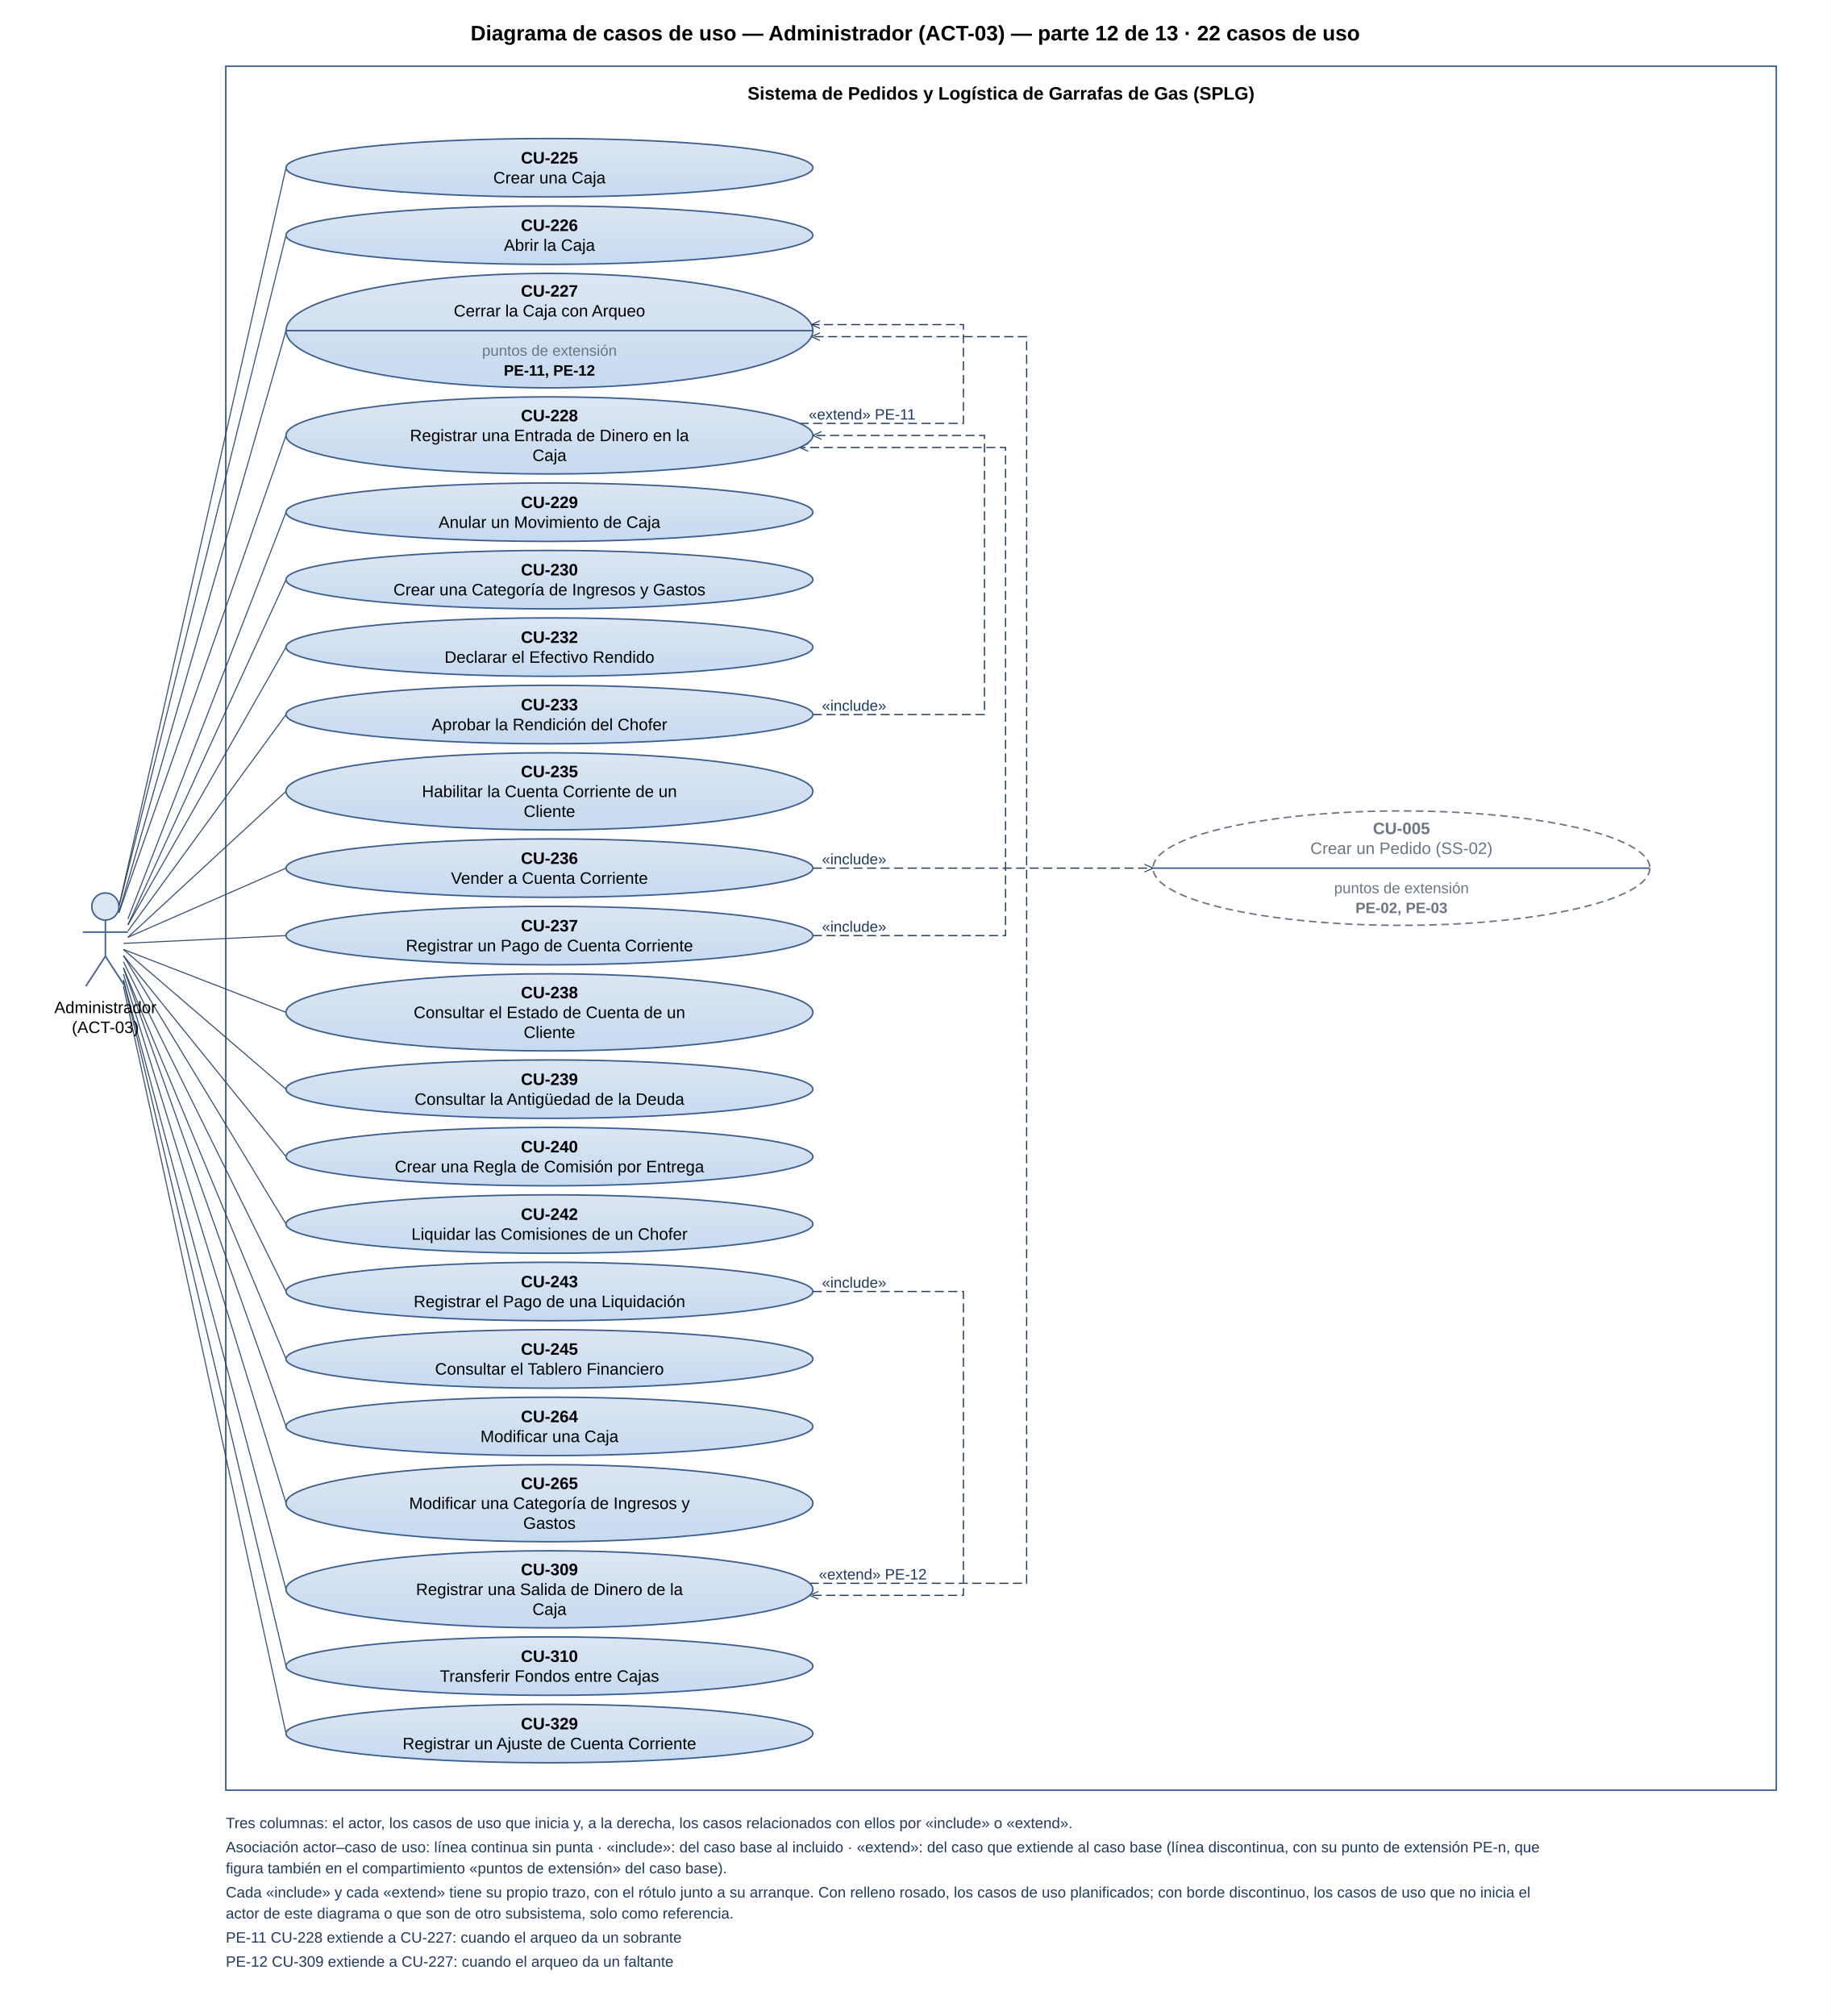
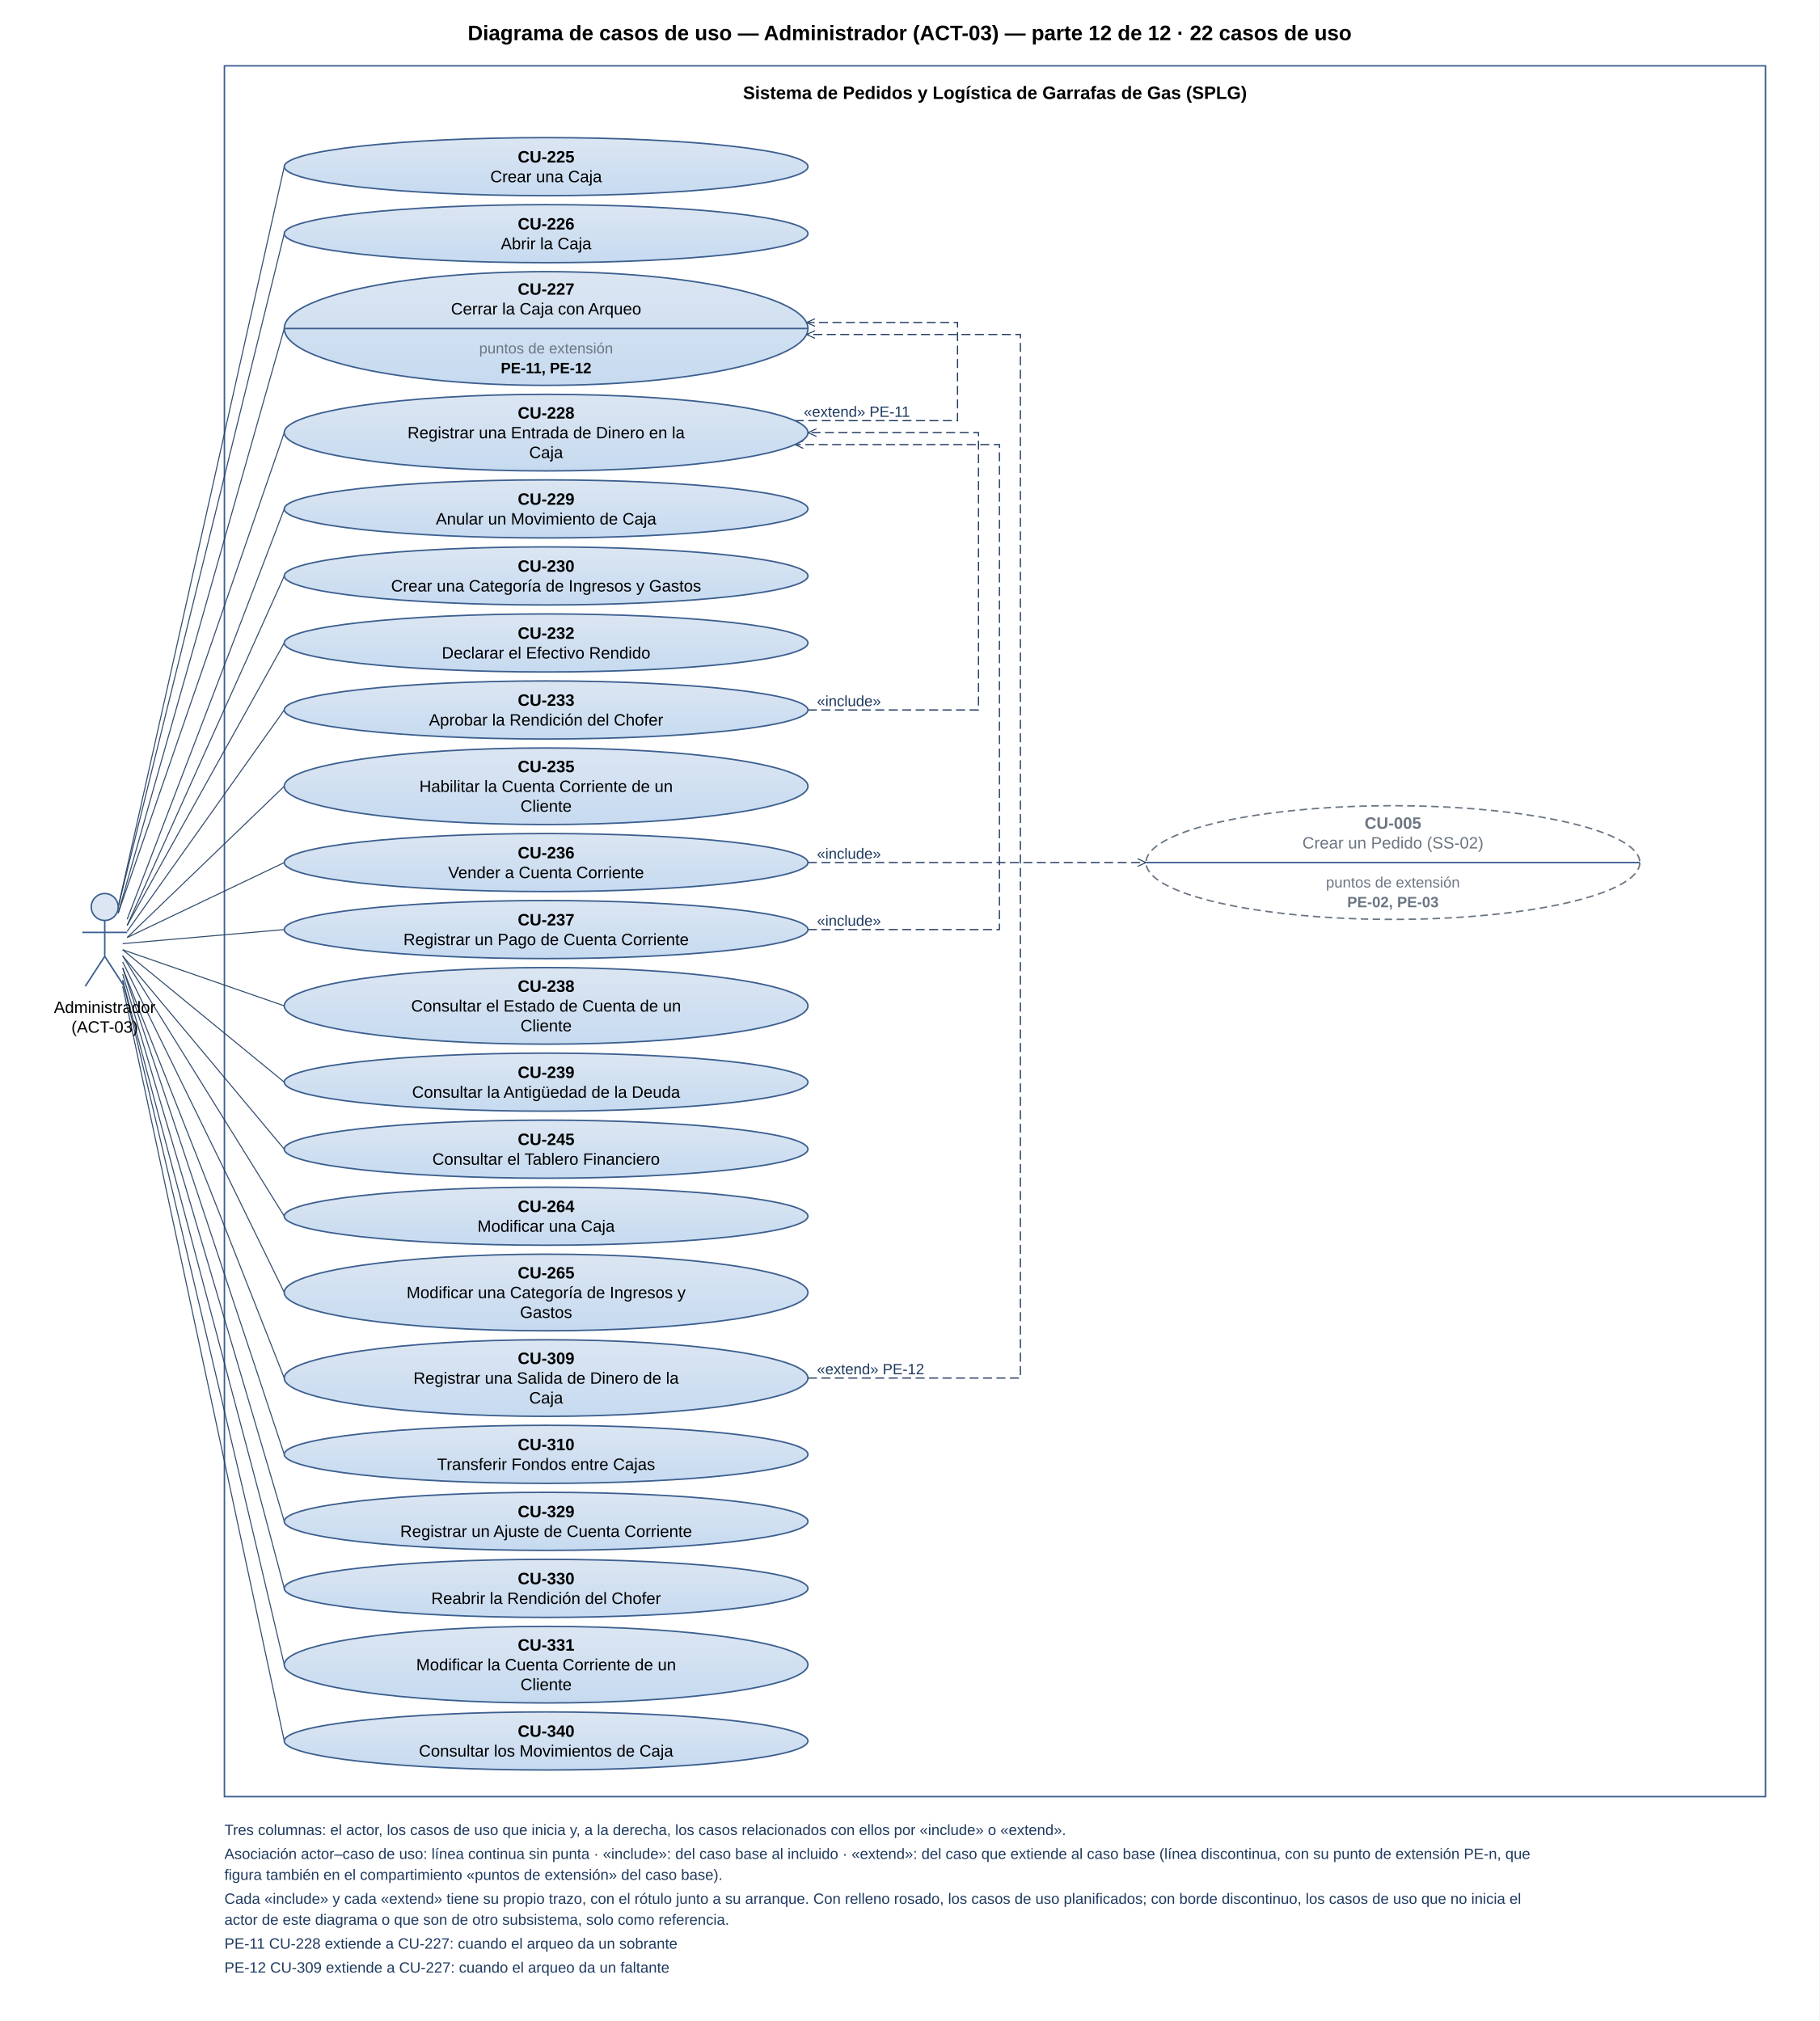
- <svg xmlns="http://www.w3.org/2000/svg" width="1216" height="1339" viewBox="0 0 1216 1339" font-family="Arial, Helvetica, sans-serif">
+ <svg xmlns="http://www.w3.org/2000/svg" width="1216" height="1351" viewBox="0 0 1216 1351" font-family="Arial, Helvetica, sans-serif">
  <defs>
    <marker id="abre" viewBox="0 0 10 10" refX="9" refY="5" markerWidth="8" markerHeight="8" orient="auto">
      <path d="M0 1 L9 5 L0 9" fill="none" stroke="#1F3A5F" stroke-width="1" />
    </marker>
    <marker id="hueco" viewBox="0 0 12 12" refX="11" refY="6" markerWidth="11" markerHeight="11" orient="auto">
      <path d="M1 1 L11 6 L1 11 Z" fill="#FFFFFF" stroke="#1F3A5F" stroke-width="1" />
    </marker>
    <linearGradient id="vp" x1="0" y1="0" x2="0" y2="1">
      <stop offset="0" stop-color="#DCE6F2" />
      <stop offset="1" stop-color="#C6DAF0" />
    </linearGradient>
  </defs>
  <rect width="100%" height="100%" fill="#FFFFFF" />
-   <text x="608.0" y="22.0" font-size="14" text-anchor="middle" dominant-baseline="central" fill="#000000" font-weight="bold">Diagrama de casos de uso — Administrador (ACT-03) — parte 12 de 13 · 22 casos de uso</text>
-   <rect class="limite" data-x="150" data-y="44" data-w="1030" data-h="1145" x="150" y="44" width="1030" height="1145" fill="#FFFFFF" stroke="#3C5F8F" stroke-width="1.0" />
+   <text x="608.0" y="22.0" font-size="14" text-anchor="middle" dominant-baseline="central" fill="#000000" font-weight="bold">Diagrama de casos de uso — Administrador (ACT-03) — parte 12 de 12 · 22 casos de uso</text>
+   <rect class="limite" data-x="150" data-y="44" data-w="1030" data-h="1157" x="150" y="44" width="1030" height="1157" fill="#FFFFFF" stroke="#3C5F8F" stroke-width="1.0" />
  <text x="665.0" y="62.0" font-size="12" text-anchor="middle" dominant-baseline="central" fill="#000000" font-weight="bold">Sistema de Pedidos y Logística de Garrafas de Gas (SPLG)</text>
-   <path class="asoc" data-act="03" data-cu="CU-225" data-rol="principal" d="M79.0 602.1 L190.0 111.4" fill="none" stroke="#1F3A5F" stroke-width="0.7" opacity="0.9" />
-   <path class="asoc" data-act="03" data-cu="CU-226" data-rol="principal" d="M79.0 602.1 L190.0 156.2" fill="none" stroke="#1F3A5F" stroke-width="0.7" opacity="0.9" />
-   <path class="asoc" data-act="03" data-cu="CU-227" data-rol="principal" d="M79.0 606.2 L190.0 219.6" fill="none" stroke="#1F3A5F" stroke-width="0.7" opacity="0.9" />
-   <path class="asoc" data-act="03" data-cu="CU-228" data-rol="principal" d="M79.0 606.2 L190.0 289.2" fill="none" stroke="#1F3A5F" stroke-width="0.7" opacity="0.9" />
-   <path class="asoc" data-act="03" data-cu="CU-229" data-rol="principal" d="M85.0 610.3 L190.0 340.2" fill="none" stroke="#1F3A5F" stroke-width="0.7" opacity="0.9" />
-   <path class="asoc" data-act="03" data-cu="CU-230" data-rol="principal" d="M85.0 614.3 L190.0 385.0" fill="none" stroke="#1F3A5F" stroke-width="0.7" opacity="0.9" />
-   <path class="asoc" data-act="03" data-cu="CU-232" data-rol="principal" d="M85.0 614.3 L190.0 429.8" fill="none" stroke="#1F3A5F" stroke-width="0.7" opacity="0.9" />
-   <path class="asoc" data-act="03" data-cu="CU-233" data-rol="principal" d="M85.0 618.4 L190.0 474.6" fill="none" stroke="#1F3A5F" stroke-width="0.7" opacity="0.9" />
-   <path class="asoc" data-act="03" data-cu="CU-235" data-rol="principal" d="M85.0 622.5 L190.0 525.6" fill="none" stroke="#1F3A5F" stroke-width="0.7" opacity="0.9" />
-   <path class="asoc" data-act="03" data-cu="CU-236" data-rol="principal" d="M85.0 622.5 L190.0 576.6" fill="none" stroke="#1F3A5F" stroke-width="0.7" opacity="0.9" />
-   <path class="asoc" data-act="03" data-cu="CU-237" data-rol="principal" d="M82.0 626.6 L190.0 621.4" fill="none" stroke="#1F3A5F" stroke-width="0.7" opacity="0.9" />
-   <path class="asoc" data-act="03" data-cu="CU-238" data-rol="principal" d="M82.0 630.6 L190.0 672.4" fill="none" stroke="#1F3A5F" stroke-width="0.7" opacity="0.9" />
-   <path class="asoc" data-act="03" data-cu="CU-239" data-rol="principal" d="M82.0 630.6 L190.0 723.4" fill="none" stroke="#1F3A5F" stroke-width="0.7" opacity="0.9" />
-   <path class="asoc" data-act="03" data-cu="CU-240" data-rol="principal" d="M82.0 634.7 L190.0 768.2" fill="none" stroke="#1F3A5F" stroke-width="0.7" opacity="0.9" />
-   <path class="asoc" data-act="03" data-cu="CU-242" data-rol="principal" d="M82.0 634.7 L190.0 813.0" fill="none" stroke="#1F3A5F" stroke-width="0.7" opacity="0.9" />
-   <path class="asoc" data-act="03" data-cu="CU-243" data-rol="principal" d="M82.0 638.8 L190.0 857.8" fill="none" stroke="#1F3A5F" stroke-width="0.7" opacity="0.9" />
-   <path class="asoc" data-act="03" data-cu="CU-245" data-rol="principal" d="M82.0 642.9 L190.0 902.6" fill="none" stroke="#1F3A5F" stroke-width="0.7" opacity="0.9" />
-   <path class="asoc" data-act="03" data-cu="CU-264" data-rol="principal" d="M82.0 642.9 L190.0 947.4" fill="none" stroke="#1F3A5F" stroke-width="0.7" opacity="0.9" />
-   <path class="asoc" data-act="03" data-cu="CU-265" data-rol="principal" d="M82.0 647.0 L190.0 998.4" fill="none" stroke="#1F3A5F" stroke-width="0.7" opacity="0.9" />
-   <path class="asoc" data-act="03" data-cu="CU-309" data-rol="principal" d="M82.0 651.0 L190.0 1055.6" fill="none" stroke="#1F3A5F" stroke-width="0.7" opacity="0.9" />
-   <path class="asoc" data-act="03" data-cu="CU-310" data-rol="principal" d="M82.0 651.0 L190.0 1106.6" fill="none" stroke="#1F3A5F" stroke-width="0.7" opacity="0.9" />
-   <path class="asoc" data-act="03" data-cu="CU-329" data-rol="principal" d="M82.0 655.1 L190.0 1151.4" fill="none" stroke="#1F3A5F" stroke-width="0.7" opacity="0.9" />
+   <path class="asoc" data-act="03" data-cu="CU-225" data-rol="principal" d="M79.0 606.3 L190.0 111.4" fill="none" stroke="#1F3A5F" stroke-width="0.7" opacity="0.9" />
+   <path class="asoc" data-act="03" data-cu="CU-226" data-rol="principal" d="M79.0 606.3 L190.0 156.2" fill="none" stroke="#1F3A5F" stroke-width="0.7" opacity="0.9" />
+   <path class="asoc" data-act="03" data-cu="CU-227" data-rol="principal" d="M79.0 610.4 L190.0 219.6" fill="none" stroke="#1F3A5F" stroke-width="0.7" opacity="0.9" />
+   <path class="asoc" data-act="03" data-cu="CU-228" data-rol="principal" d="M79.0 610.4 L190.0 289.2" fill="none" stroke="#1F3A5F" stroke-width="0.7" opacity="0.9" />
+   <path class="asoc" data-act="03" data-cu="CU-229" data-rol="principal" d="M85.0 614.5 L190.0 340.2" fill="none" stroke="#1F3A5F" stroke-width="0.7" opacity="0.9" />
+   <path class="asoc" data-act="03" data-cu="CU-230" data-rol="principal" d="M85.0 618.6 L190.0 385.0" fill="none" stroke="#1F3A5F" stroke-width="0.7" opacity="0.9" />
+   <path class="asoc" data-act="03" data-cu="CU-232" data-rol="principal" d="M85.0 618.6 L190.0 429.8" fill="none" stroke="#1F3A5F" stroke-width="0.7" opacity="0.9" />
+   <path class="asoc" data-act="03" data-cu="CU-233" data-rol="principal" d="M85.0 622.6 L190.0 474.6" fill="none" stroke="#1F3A5F" stroke-width="0.7" opacity="0.9" />
+   <path class="asoc" data-act="03" data-cu="CU-235" data-rol="principal" d="M85.0 626.7 L190.0 525.6" fill="none" stroke="#1F3A5F" stroke-width="0.7" opacity="0.9" />
+   <path class="asoc" data-act="03" data-cu="CU-236" data-rol="principal" d="M85.0 626.7 L190.0 576.6" fill="none" stroke="#1F3A5F" stroke-width="0.7" opacity="0.9" />
+   <path class="asoc" data-act="03" data-cu="CU-237" data-rol="principal" d="M82.0 630.8 L190.0 621.4" fill="none" stroke="#1F3A5F" stroke-width="0.7" opacity="0.9" />
+   <path class="asoc" data-act="03" data-cu="CU-238" data-rol="principal" d="M82.0 634.9 L190.0 672.4" fill="none" stroke="#1F3A5F" stroke-width="0.7" opacity="0.9" />
+   <path class="asoc" data-act="03" data-cu="CU-239" data-rol="principal" d="M82.0 634.9 L190.0 723.4" fill="none" stroke="#1F3A5F" stroke-width="0.7" opacity="0.9" />
+   <path class="asoc" data-act="03" data-cu="CU-245" data-rol="principal" d="M82.0 639.0 L190.0 768.2" fill="none" stroke="#1F3A5F" stroke-width="0.7" opacity="0.9" />
+   <path class="asoc" data-act="03" data-cu="CU-264" data-rol="principal" d="M82.0 639.0 L190.0 813.0" fill="none" stroke="#1F3A5F" stroke-width="0.7" opacity="0.9" />
+   <path class="asoc" data-act="03" data-cu="CU-265" data-rol="principal" d="M82.0 643.0 L190.0 864.0" fill="none" stroke="#1F3A5F" stroke-width="0.7" opacity="0.9" />
+   <path class="asoc" data-act="03" data-cu="CU-309" data-rol="principal" d="M82.0 647.1 L190.0 921.2" fill="none" stroke="#1F3A5F" stroke-width="0.7" opacity="0.9" />
+   <path class="asoc" data-act="03" data-cu="CU-310" data-rol="principal" d="M82.0 647.1 L190.0 972.2" fill="none" stroke="#1F3A5F" stroke-width="0.7" opacity="0.9" />
+   <path class="asoc" data-act="03" data-cu="CU-329" data-rol="principal" d="M82.0 651.2 L190.0 1017.0" fill="none" stroke="#1F3A5F" stroke-width="0.7" opacity="0.9" />
+   <path class="asoc" data-act="03" data-cu="CU-330" data-rol="principal" d="M82.0 655.3 L190.0 1061.8" fill="none" stroke="#1F3A5F" stroke-width="0.7" opacity="0.9" />
+   <path class="asoc" data-act="03" data-cu="CU-331" data-rol="principal" d="M82.0 655.3 L190.0 1112.8" fill="none" stroke="#1F3A5F" stroke-width="0.7" opacity="0.9" />
+   <path class="asoc" data-act="03" data-cu="CU-340" data-rol="principal" d="M82.0 659.3 L190.0 1163.8" fill="none" stroke="#1F3A5F" stroke-width="0.7" opacity="0.9" />
  <path class="rel" data-tipo="include" data-desde="CU-233" data-hasta="CU-228" d="M540.0 474.6 H654.0 V289.2 H540.0" fill="none" stroke="#1F3A5F" stroke-width="0.8" stroke-dasharray="6 3" marker-end="url(#abre)" />
  <g class="etiqueta" data-tipo="include" data-desde="CU-233" data-hasta="CU-228">
    <text x="546.0" y="468.6" font-size="10" text-anchor="start" dominant-baseline="central" fill="#1F3A5F">«include»</text>
  </g>
  <path class="rel" data-tipo="include" data-desde="CU-237" data-hasta="CU-228" d="M540.0 621.4 H668.0 V297.2 H531.2" fill="none" stroke="#1F3A5F" stroke-width="0.8" stroke-dasharray="6 3" marker-end="url(#abre)" />
  <g class="etiqueta" data-tipo="include" data-desde="CU-237" data-hasta="CU-228">
    <text x="546.0" y="615.4" font-size="10" text-anchor="start" dominant-baseline="central" fill="#1F3A5F">«include»</text>
  </g>
-   <path class="rel" data-tipo="include" data-desde="CU-243" data-hasta="CU-309" d="M540.0 857.8 H640.0 V1059.6 H537.9" fill="none" stroke="#1F3A5F" stroke-width="0.8" stroke-dasharray="6 3" marker-end="url(#abre)" />
-   <g class="etiqueta" data-tipo="include" data-desde="CU-243" data-hasta="CU-309">
-     <text x="546.0" y="851.8" font-size="10" text-anchor="start" dominant-baseline="central" fill="#1F3A5F">«include»</text>
-   </g>
  <path class="rel" data-tipo="include" data-desde="CU-236" data-hasta="CU-005" d="M540.0 576.6 H640.0 V576.6 H766.0" fill="none" stroke="#1F3A5F" stroke-width="0.8" stroke-dasharray="6 3" marker-end="url(#abre)" />
  <g class="etiqueta" data-tipo="include" data-desde="CU-236" data-hasta="CU-005">
    <text x="546.0" y="570.6" font-size="10" text-anchor="start" dominant-baseline="central" fill="#1F3A5F">«include»</text>
  </g>
  <path class="rel" data-tipo="extend" data-desde="CU-228" data-hasta="CU-227" d="M531.2 281.2 H640.0 V215.6 H539.0" fill="none" stroke="#1F3A5F" stroke-width="0.8" stroke-dasharray="6 3" marker-end="url(#abre)" />
  <g class="etiqueta" data-tipo="extend" data-desde="CU-228" data-hasta="CU-227">
    <text x="537.2" y="275.2" font-size="10" text-anchor="start" dominant-baseline="central" fill="#1F3A5F">«extend» PE-11</text>
  </g>
-   <path class="rel" data-tipo="extend" data-desde="CU-309" data-hasta="CU-227" d="M537.9 1051.6 H682.0 V223.6 H539.0" fill="none" stroke="#1F3A5F" stroke-width="0.8" stroke-dasharray="6 3" marker-end="url(#abre)" />
+   <path class="rel" data-tipo="extend" data-desde="CU-309" data-hasta="CU-227" d="M540.0 921.2 H682.0 V223.6 H539.0" fill="none" stroke="#1F3A5F" stroke-width="0.8" stroke-dasharray="6 3" marker-end="url(#abre)" />
  <g class="etiqueta" data-tipo="extend" data-desde="CU-309" data-hasta="CU-227">
-     <text x="543.9" y="1045.6" font-size="10" text-anchor="start" dominant-baseline="central" fill="#1F3A5F">«extend» PE-12</text>
+     <text x="546.0" y="915.2" font-size="10" text-anchor="start" dominant-baseline="central" fill="#1F3A5F">«extend» PE-12</text>
  </g>
  <g class="cu" data-cu="CU-225" data-x="365" data-y="111">
    <ellipse cx="365.0" cy="111.4" rx="175" ry="19.4" fill="url(#vp)" stroke="#3C5F8F" stroke-width="1.0" />
    <text x="365.0" y="104.8" font-size="11" text-anchor="middle" dominant-baseline="central" fill="#000000" font-weight="bold">CU-225</text>
    <text x="365.0" y="118.0" font-size="11" text-anchor="middle" dominant-baseline="central" fill="#000000">Crear una Caja</text>
  </g>
  <g class="cu" data-cu="CU-226" data-x="365" data-y="156">
    <ellipse cx="365.0" cy="156.2" rx="175" ry="19.4" fill="url(#vp)" stroke="#3C5F8F" stroke-width="1.0" />
    <text x="365.0" y="149.6" font-size="11" text-anchor="middle" dominant-baseline="central" fill="#000000" font-weight="bold">CU-226</text>
    <text x="365.0" y="162.8" font-size="11" text-anchor="middle" dominant-baseline="central" fill="#000000">Abrir la Caja</text>
  </g>
  <g class="cu" data-cu="CU-227" data-x="365" data-y="220">
    <ellipse cx="365.0" cy="219.6" rx="175" ry="38.0" fill="url(#vp)" stroke="#3C5F8F" stroke-width="1.0" />
    <text x="365.0" y="193.2" font-size="11" text-anchor="middle" dominant-baseline="central" fill="#000000" font-weight="bold">CU-227</text>
    <text x="365.0" y="206.4" font-size="11" text-anchor="middle" dominant-baseline="central" fill="#000000">Cerrar la Caja con Arqueo</text>
    <path class="compartimiento" d="M190.0 219.6 H540.0" stroke="#3C5F8F" stroke-width="1.0" fill="none" />
    <text x="365.0" y="232.8" font-size="10" text-anchor="middle" dominant-baseline="central" fill="#6B7683">puntos de extensión</text>
    <text x="365.0" y="246.0" font-size="10" text-anchor="middle" dominant-baseline="central" fill="#000000" font-weight="bold">PE-11, PE-12</text>
  </g>
  <g class="cu" data-cu="CU-228" data-x="365" data-y="289">
    <ellipse cx="365.0" cy="289.2" rx="175" ry="25.6" fill="url(#vp)" stroke="#3C5F8F" stroke-width="1.0" />
    <text x="365.0" y="276.0" font-size="11" text-anchor="middle" dominant-baseline="central" fill="#000000" font-weight="bold">CU-228</text>
    <text x="365.0" y="289.2" font-size="11" text-anchor="middle" dominant-baseline="central" fill="#000000">Registrar una Entrada de Dinero en la</text>
    <text x="365.0" y="302.4" font-size="11" text-anchor="middle" dominant-baseline="central" fill="#000000">Caja</text>
  </g>
  <g class="cu" data-cu="CU-229" data-x="365" data-y="340">
    <ellipse cx="365.0" cy="340.2" rx="175" ry="19.4" fill="url(#vp)" stroke="#3C5F8F" stroke-width="1.0" />
    <text x="365.0" y="333.6" font-size="11" text-anchor="middle" dominant-baseline="central" fill="#000000" font-weight="bold">CU-229</text>
    <text x="365.0" y="346.8" font-size="11" text-anchor="middle" dominant-baseline="central" fill="#000000">Anular un Movimiento de Caja</text>
  </g>
  <g class="cu" data-cu="CU-230" data-x="365" data-y="385">
    <ellipse cx="365.0" cy="385.0" rx="175" ry="19.4" fill="url(#vp)" stroke="#3C5F8F" stroke-width="1.0" />
    <text x="365.0" y="378.4" font-size="11" text-anchor="middle" dominant-baseline="central" fill="#000000" font-weight="bold">CU-230</text>
    <text x="365.0" y="391.6" font-size="11" text-anchor="middle" dominant-baseline="central" fill="#000000">Crear una Categoría de Ingresos y Gastos</text>
  </g>
  <g class="cu" data-cu="CU-232" data-x="365" data-y="430">
    <ellipse cx="365.0" cy="429.8" rx="175" ry="19.4" fill="url(#vp)" stroke="#3C5F8F" stroke-width="1.0" />
    <text x="365.0" y="423.2" font-size="11" text-anchor="middle" dominant-baseline="central" fill="#000000" font-weight="bold">CU-232</text>
    <text x="365.0" y="436.4" font-size="11" text-anchor="middle" dominant-baseline="central" fill="#000000">Declarar el Efectivo Rendido</text>
  </g>
  <g class="cu" data-cu="CU-233" data-x="365" data-y="475">
    <ellipse cx="365.0" cy="474.6" rx="175" ry="19.4" fill="url(#vp)" stroke="#3C5F8F" stroke-width="1.0" />
    <text x="365.0" y="468.0" font-size="11" text-anchor="middle" dominant-baseline="central" fill="#000000" font-weight="bold">CU-233</text>
    <text x="365.0" y="481.2" font-size="11" text-anchor="middle" dominant-baseline="central" fill="#000000">Aprobar la Rendición del Chofer</text>
  </g>
  <g class="cu" data-cu="CU-235" data-x="365" data-y="526">
    <ellipse cx="365.0" cy="525.6" rx="175" ry="25.6" fill="url(#vp)" stroke="#3C5F8F" stroke-width="1.0" />
    <text x="365.0" y="512.4" font-size="11" text-anchor="middle" dominant-baseline="central" fill="#000000" font-weight="bold">CU-235</text>
    <text x="365.0" y="525.6" font-size="11" text-anchor="middle" dominant-baseline="central" fill="#000000">Habilitar la Cuenta Corriente de un</text>
    <text x="365.0" y="538.8" font-size="11" text-anchor="middle" dominant-baseline="central" fill="#000000">Cliente</text>
  </g>
  <g class="cu" data-cu="CU-236" data-x="365" data-y="577">
    <ellipse cx="365.0" cy="576.6" rx="175" ry="19.4" fill="url(#vp)" stroke="#3C5F8F" stroke-width="1.0" />
    <text x="365.0" y="570.0" font-size="11" text-anchor="middle" dominant-baseline="central" fill="#000000" font-weight="bold">CU-236</text>
    <text x="365.0" y="583.2" font-size="11" text-anchor="middle" dominant-baseline="central" fill="#000000">Vender a Cuenta Corriente</text>
  </g>
  <g class="cu" data-cu="CU-237" data-x="365" data-y="621">
    <ellipse cx="365.0" cy="621.4" rx="175" ry="19.4" fill="url(#vp)" stroke="#3C5F8F" stroke-width="1.0" />
    <text x="365.0" y="614.8" font-size="11" text-anchor="middle" dominant-baseline="central" fill="#000000" font-weight="bold">CU-237</text>
    <text x="365.0" y="628.0" font-size="11" text-anchor="middle" dominant-baseline="central" fill="#000000">Registrar un Pago de Cuenta Corriente</text>
  </g>
  <g class="cu" data-cu="CU-238" data-x="365" data-y="672">
    <ellipse cx="365.0" cy="672.4" rx="175" ry="25.6" fill="url(#vp)" stroke="#3C5F8F" stroke-width="1.0" />
    <text x="365.0" y="659.2" font-size="11" text-anchor="middle" dominant-baseline="central" fill="#000000" font-weight="bold">CU-238</text>
    <text x="365.0" y="672.4" font-size="11" text-anchor="middle" dominant-baseline="central" fill="#000000">Consultar el Estado de Cuenta de un</text>
    <text x="365.0" y="685.6" font-size="11" text-anchor="middle" dominant-baseline="central" fill="#000000">Cliente</text>
  </g>
  <g class="cu" data-cu="CU-239" data-x="365" data-y="723">
    <ellipse cx="365.0" cy="723.4" rx="175" ry="19.4" fill="url(#vp)" stroke="#3C5F8F" stroke-width="1.0" />
    <text x="365.0" y="716.8" font-size="11" text-anchor="middle" dominant-baseline="central" fill="#000000" font-weight="bold">CU-239</text>
    <text x="365.0" y="730.0" font-size="11" text-anchor="middle" dominant-baseline="central" fill="#000000">Consultar la Antigüedad de la Deuda</text>
  </g>
-   <g class="cu" data-cu="CU-240" data-x="365" data-y="768">
+   <g class="cu" data-cu="CU-245" data-x="365" data-y="768">
    <ellipse cx="365.0" cy="768.2" rx="175" ry="19.4" fill="url(#vp)" stroke="#3C5F8F" stroke-width="1.0" />
-     <text x="365.0" y="761.6" font-size="11" text-anchor="middle" dominant-baseline="central" fill="#000000" font-weight="bold">CU-240</text>
-     <text x="365.0" y="774.8" font-size="11" text-anchor="middle" dominant-baseline="central" fill="#000000">Crear una Regla de Comisión por Entrega</text>
-   </g>
-   <g class="cu" data-cu="CU-242" data-x="365" data-y="813">
+     <text x="365.0" y="761.6" font-size="11" text-anchor="middle" dominant-baseline="central" fill="#000000" font-weight="bold">CU-245</text>
+     <text x="365.0" y="774.8" font-size="11" text-anchor="middle" dominant-baseline="central" fill="#000000">Consultar el Tablero Financiero</text>
+   </g>
+   <g class="cu" data-cu="CU-264" data-x="365" data-y="813">
    <ellipse cx="365.0" cy="813.0" rx="175" ry="19.4" fill="url(#vp)" stroke="#3C5F8F" stroke-width="1.0" />
-     <text x="365.0" y="806.4" font-size="11" text-anchor="middle" dominant-baseline="central" fill="#000000" font-weight="bold">CU-242</text>
-     <text x="365.0" y="819.6" font-size="11" text-anchor="middle" dominant-baseline="central" fill="#000000">Liquidar las Comisiones de un Chofer</text>
-   </g>
-   <g class="cu" data-cu="CU-243" data-x="365" data-y="858">
-     <ellipse cx="365.0" cy="857.8" rx="175" ry="19.4" fill="url(#vp)" stroke="#3C5F8F" stroke-width="1.0" />
-     <text x="365.0" y="851.2" font-size="11" text-anchor="middle" dominant-baseline="central" fill="#000000" font-weight="bold">CU-243</text>
-     <text x="365.0" y="864.4" font-size="11" text-anchor="middle" dominant-baseline="central" fill="#000000">Registrar el Pago de una Liquidación</text>
-   </g>
-   <g class="cu" data-cu="CU-245" data-x="365" data-y="903">
-     <ellipse cx="365.0" cy="902.6" rx="175" ry="19.4" fill="url(#vp)" stroke="#3C5F8F" stroke-width="1.0" />
-     <text x="365.0" y="896.0" font-size="11" text-anchor="middle" dominant-baseline="central" fill="#000000" font-weight="bold">CU-245</text>
-     <text x="365.0" y="909.2" font-size="11" text-anchor="middle" dominant-baseline="central" fill="#000000">Consultar el Tablero Financiero</text>
-   </g>
-   <g class="cu" data-cu="CU-264" data-x="365" data-y="947">
-     <ellipse cx="365.0" cy="947.4" rx="175" ry="19.4" fill="url(#vp)" stroke="#3C5F8F" stroke-width="1.0" />
-     <text x="365.0" y="940.8" font-size="11" text-anchor="middle" dominant-baseline="central" fill="#000000" font-weight="bold">CU-264</text>
-     <text x="365.0" y="954.0" font-size="11" text-anchor="middle" dominant-baseline="central" fill="#000000">Modificar una Caja</text>
-   </g>
-   <g class="cu" data-cu="CU-265" data-x="365" data-y="998">
-     <ellipse cx="365.0" cy="998.4" rx="175" ry="25.6" fill="url(#vp)" stroke="#3C5F8F" stroke-width="1.0" />
-     <text x="365.0" y="985.2" font-size="11" text-anchor="middle" dominant-baseline="central" fill="#000000" font-weight="bold">CU-265</text>
-     <text x="365.0" y="998.4" font-size="11" text-anchor="middle" dominant-baseline="central" fill="#000000">Modificar una Categoría de Ingresos y</text>
-     <text x="365.0" y="1011.6" font-size="11" text-anchor="middle" dominant-baseline="central" fill="#000000">Gastos</text>
-   </g>
-   <g class="cu" data-cu="CU-309" data-x="365" data-y="1056">
-     <ellipse cx="365.0" cy="1055.6" rx="175" ry="25.6" fill="url(#vp)" stroke="#3C5F8F" stroke-width="1.0" />
-     <text x="365.0" y="1042.4" font-size="11" text-anchor="middle" dominant-baseline="central" fill="#000000" font-weight="bold">CU-309</text>
-     <text x="365.0" y="1055.6" font-size="11" text-anchor="middle" dominant-baseline="central" fill="#000000">Registrar una Salida de Dinero de la</text>
-     <text x="365.0" y="1068.8" font-size="11" text-anchor="middle" dominant-baseline="central" fill="#000000">Caja</text>
-   </g>
-   <g class="cu" data-cu="CU-310" data-x="365" data-y="1107">
-     <ellipse cx="365.0" cy="1106.6" rx="175" ry="19.4" fill="url(#vp)" stroke="#3C5F8F" stroke-width="1.0" />
-     <text x="365.0" y="1100.0" font-size="11" text-anchor="middle" dominant-baseline="central" fill="#000000" font-weight="bold">CU-310</text>
-     <text x="365.0" y="1113.2" font-size="11" text-anchor="middle" dominant-baseline="central" fill="#000000">Transferir Fondos entre Cajas</text>
-   </g>
-   <g class="cu" data-cu="CU-329" data-x="365" data-y="1151">
-     <ellipse cx="365.0" cy="1151.4" rx="175" ry="19.4" fill="url(#vp)" stroke="#3C5F8F" stroke-width="1.0" />
-     <text x="365.0" y="1144.8" font-size="11" text-anchor="middle" dominant-baseline="central" fill="#000000" font-weight="bold">CU-329</text>
-     <text x="365.0" y="1158.0" font-size="11" text-anchor="middle" dominant-baseline="central" fill="#000000">Registrar un Ajuste de Cuenta Corriente</text>
+     <text x="365.0" y="806.4" font-size="11" text-anchor="middle" dominant-baseline="central" fill="#000000" font-weight="bold">CU-264</text>
+     <text x="365.0" y="819.6" font-size="11" text-anchor="middle" dominant-baseline="central" fill="#000000">Modificar una Caja</text>
+   </g>
+   <g class="cu" data-cu="CU-265" data-x="365" data-y="864">
+     <ellipse cx="365.0" cy="864.0" rx="175" ry="25.6" fill="url(#vp)" stroke="#3C5F8F" stroke-width="1.0" />
+     <text x="365.0" y="850.8" font-size="11" text-anchor="middle" dominant-baseline="central" fill="#000000" font-weight="bold">CU-265</text>
+     <text x="365.0" y="864.0" font-size="11" text-anchor="middle" dominant-baseline="central" fill="#000000">Modificar una Categoría de Ingresos y</text>
+     <text x="365.0" y="877.2" font-size="11" text-anchor="middle" dominant-baseline="central" fill="#000000">Gastos</text>
+   </g>
+   <g class="cu" data-cu="CU-309" data-x="365" data-y="921">
+     <ellipse cx="365.0" cy="921.2" rx="175" ry="25.6" fill="url(#vp)" stroke="#3C5F8F" stroke-width="1.0" />
+     <text x="365.0" y="908.0" font-size="11" text-anchor="middle" dominant-baseline="central" fill="#000000" font-weight="bold">CU-309</text>
+     <text x="365.0" y="921.2" font-size="11" text-anchor="middle" dominant-baseline="central" fill="#000000">Registrar una Salida de Dinero de la</text>
+     <text x="365.0" y="934.4" font-size="11" text-anchor="middle" dominant-baseline="central" fill="#000000">Caja</text>
+   </g>
+   <g class="cu" data-cu="CU-310" data-x="365" data-y="972">
+     <ellipse cx="365.0" cy="972.2" rx="175" ry="19.4" fill="url(#vp)" stroke="#3C5F8F" stroke-width="1.0" />
+     <text x="365.0" y="965.6" font-size="11" text-anchor="middle" dominant-baseline="central" fill="#000000" font-weight="bold">CU-310</text>
+     <text x="365.0" y="978.8" font-size="11" text-anchor="middle" dominant-baseline="central" fill="#000000">Transferir Fondos entre Cajas</text>
+   </g>
+   <g class="cu" data-cu="CU-329" data-x="365" data-y="1017">
+     <ellipse cx="365.0" cy="1017.0" rx="175" ry="19.4" fill="url(#vp)" stroke="#3C5F8F" stroke-width="1.0" />
+     <text x="365.0" y="1010.4" font-size="11" text-anchor="middle" dominant-baseline="central" fill="#000000" font-weight="bold">CU-329</text>
+     <text x="365.0" y="1023.6" font-size="11" text-anchor="middle" dominant-baseline="central" fill="#000000">Registrar un Ajuste de Cuenta Corriente</text>
+   </g>
+   <g class="cu" data-cu="CU-330" data-x="365" data-y="1062">
+     <ellipse cx="365.0" cy="1061.8" rx="175" ry="19.4" fill="url(#vp)" stroke="#3C5F8F" stroke-width="1.0" />
+     <text x="365.0" y="1055.2" font-size="11" text-anchor="middle" dominant-baseline="central" fill="#000000" font-weight="bold">CU-330</text>
+     <text x="365.0" y="1068.4" font-size="11" text-anchor="middle" dominant-baseline="central" fill="#000000">Reabrir la Rendición del Chofer</text>
+   </g>
+   <g class="cu" data-cu="CU-331" data-x="365" data-y="1113">
+     <ellipse cx="365.0" cy="1112.8" rx="175" ry="25.6" fill="url(#vp)" stroke="#3C5F8F" stroke-width="1.0" />
+     <text x="365.0" y="1099.6" font-size="11" text-anchor="middle" dominant-baseline="central" fill="#000000" font-weight="bold">CU-331</text>
+     <text x="365.0" y="1112.8" font-size="11" text-anchor="middle" dominant-baseline="central" fill="#000000">Modificar la Cuenta Corriente de un</text>
+     <text x="365.0" y="1126.0" font-size="11" text-anchor="middle" dominant-baseline="central" fill="#000000">Cliente</text>
+   </g>
+   <g class="cu" data-cu="CU-340" data-x="365" data-y="1164">
+     <ellipse cx="365.0" cy="1163.8" rx="175" ry="19.4" fill="url(#vp)" stroke="#3C5F8F" stroke-width="1.0" />
+     <text x="365.0" y="1157.2" font-size="11" text-anchor="middle" dominant-baseline="central" fill="#000000" font-weight="bold">CU-340</text>
+     <text x="365.0" y="1170.4" font-size="11" text-anchor="middle" dominant-baseline="central" fill="#000000">Consultar los Movimientos de Caja</text>
  </g>
  <g class="cu" data-cu="CU-005" data-x="931" data-y="577">
    <ellipse cx="931.0" cy="576.6" rx="165" ry="38.0" fill="#FFFFFF" stroke="#6B7683" stroke-width="1.0" stroke-dasharray="5 3" />
    <text x="931.0" y="550.2" font-size="11" text-anchor="middle" dominant-baseline="central" fill="#6B7683" font-weight="bold">CU-005</text>
    <text x="931.0" y="563.4" font-size="11" text-anchor="middle" dominant-baseline="central" fill="#6B7683">Crear un Pedido (SS-02)</text>
    <path class="compartimiento" d="M766.0 576.6 H1096.0" stroke="#3C5F8F" stroke-width="1.0" fill="none" />
    <text x="931.0" y="589.8" font-size="10" text-anchor="middle" dominant-baseline="central" fill="#6B7683">puntos de extensión</text>
    <text x="931.0" y="603.0" font-size="10" text-anchor="middle" dominant-baseline="central" fill="#6B7683" font-weight="bold">PE-02, PE-03</text>
  </g>
-   <g class="actor" data-act="03" data-x="70" data-y="602">
-     <circle cx="70.0" cy="602.1" r="9" fill="#DCE6F2" stroke="#3C5F8F" stroke-width="1.0" />
-     <path d="M70.0 611.1 V635.1 M55.0 619.1 H85.0 M70.0 635.1 L57.0 655.1 M70.0 635.1 L83.0 655.1" stroke="#3C5F8F" stroke-width="1.0" fill="none" />
-     <text x="70.0" y="669.1" font-size="11" text-anchor="middle" dominant-baseline="central" fill="#000000">Administrador</text>
-     <text x="70.0" y="682.3" font-size="11" text-anchor="middle" dominant-baseline="central" fill="#000000">(ACT-03)</text>
-   </g>
-   <text x="150.0" y="1210.8" font-size="10" text-anchor="start" dominant-baseline="central" fill="#1F3A5F">Tres columnas: el actor, los casos de uso que inicia y, a la derecha, los casos relacionados con ellos por «include» o «extend».</text>
-   <text x="150.0" y="1226.8" font-size="10" text-anchor="start" dominant-baseline="central" fill="#1F3A5F">Asociación actor–caso de uso: línea continua sin punta · «include»: del caso base al incluido · «extend»: del caso que extiende al caso base (línea discontinua, con su punto de extensión PE-n, que</text>
-   <text x="150.0" y="1240.8" font-size="10" text-anchor="start" dominant-baseline="central" fill="#1F3A5F">figura también en el compartimiento «puntos de extensión» del caso base).</text>
-   <text x="150.0" y="1256.8" font-size="10" text-anchor="start" dominant-baseline="central" fill="#1F3A5F">Cada «include» y cada «extend» tiene su propio trazo, con el rótulo junto a su arranque. Con relleno rosado, los casos de uso planificados; con borde discontinuo, los casos de uso que no inicia el</text>
-   <text x="150.0" y="1270.8" font-size="10" text-anchor="start" dominant-baseline="central" fill="#1F3A5F">actor de este diagrama o que son de otro subsistema, solo como referencia.</text>
-   <text x="150.0" y="1286.8" font-size="10" text-anchor="start" dominant-baseline="central" fill="#1F3A5F">PE-11 CU-228 extiende a CU-227: cuando el arqueo da un sobrante</text>
-   <text x="150.0" y="1302.8" font-size="10" text-anchor="start" dominant-baseline="central" fill="#1F3A5F">PE-12 CU-309 extiende a CU-227: cuando el arqueo da un faltante</text>
+   <g class="actor" data-act="03" data-x="70" data-y="606">
+     <circle cx="70.0" cy="606.3" r="9" fill="#DCE6F2" stroke="#3C5F8F" stroke-width="1.0" />
+     <path d="M70.0 615.3 V639.3 M55.0 623.3 H85.0 M70.0 639.3 L57.0 659.3 M70.0 639.3 L83.0 659.3" stroke="#3C5F8F" stroke-width="1.0" fill="none" />
+     <text x="70.0" y="673.3" font-size="11" text-anchor="middle" dominant-baseline="central" fill="#000000">Administrador</text>
+     <text x="70.0" y="686.5" font-size="11" text-anchor="middle" dominant-baseline="central" fill="#000000">(ACT-03)</text>
+   </g>
+   <text x="150.0" y="1223.2" font-size="10" text-anchor="start" dominant-baseline="central" fill="#1F3A5F">Tres columnas: el actor, los casos de uso que inicia y, a la derecha, los casos relacionados con ellos por «include» o «extend».</text>
+   <text x="150.0" y="1239.2" font-size="10" text-anchor="start" dominant-baseline="central" fill="#1F3A5F">Asociación actor–caso de uso: línea continua sin punta · «include»: del caso base al incluido · «extend»: del caso que extiende al caso base (línea discontinua, con su punto de extensión PE-n, que</text>
+   <text x="150.0" y="1253.2" font-size="10" text-anchor="start" dominant-baseline="central" fill="#1F3A5F">figura también en el compartimiento «puntos de extensión» del caso base).</text>
+   <text x="150.0" y="1269.2" font-size="10" text-anchor="start" dominant-baseline="central" fill="#1F3A5F">Cada «include» y cada «extend» tiene su propio trazo, con el rótulo junto a su arranque. Con relleno rosado, los casos de uso planificados; con borde discontinuo, los casos de uso que no inicia el</text>
+   <text x="150.0" y="1283.2" font-size="10" text-anchor="start" dominant-baseline="central" fill="#1F3A5F">actor de este diagrama o que son de otro subsistema, solo como referencia.</text>
+   <text x="150.0" y="1299.2" font-size="10" text-anchor="start" dominant-baseline="central" fill="#1F3A5F">PE-11 CU-228 extiende a CU-227: cuando el arqueo da un sobrante</text>
+   <text x="150.0" y="1315.2" font-size="10" text-anchor="start" dominant-baseline="central" fill="#1F3A5F">PE-12 CU-309 extiende a CU-227: cuando el arqueo da un faltante</text>
</svg>
